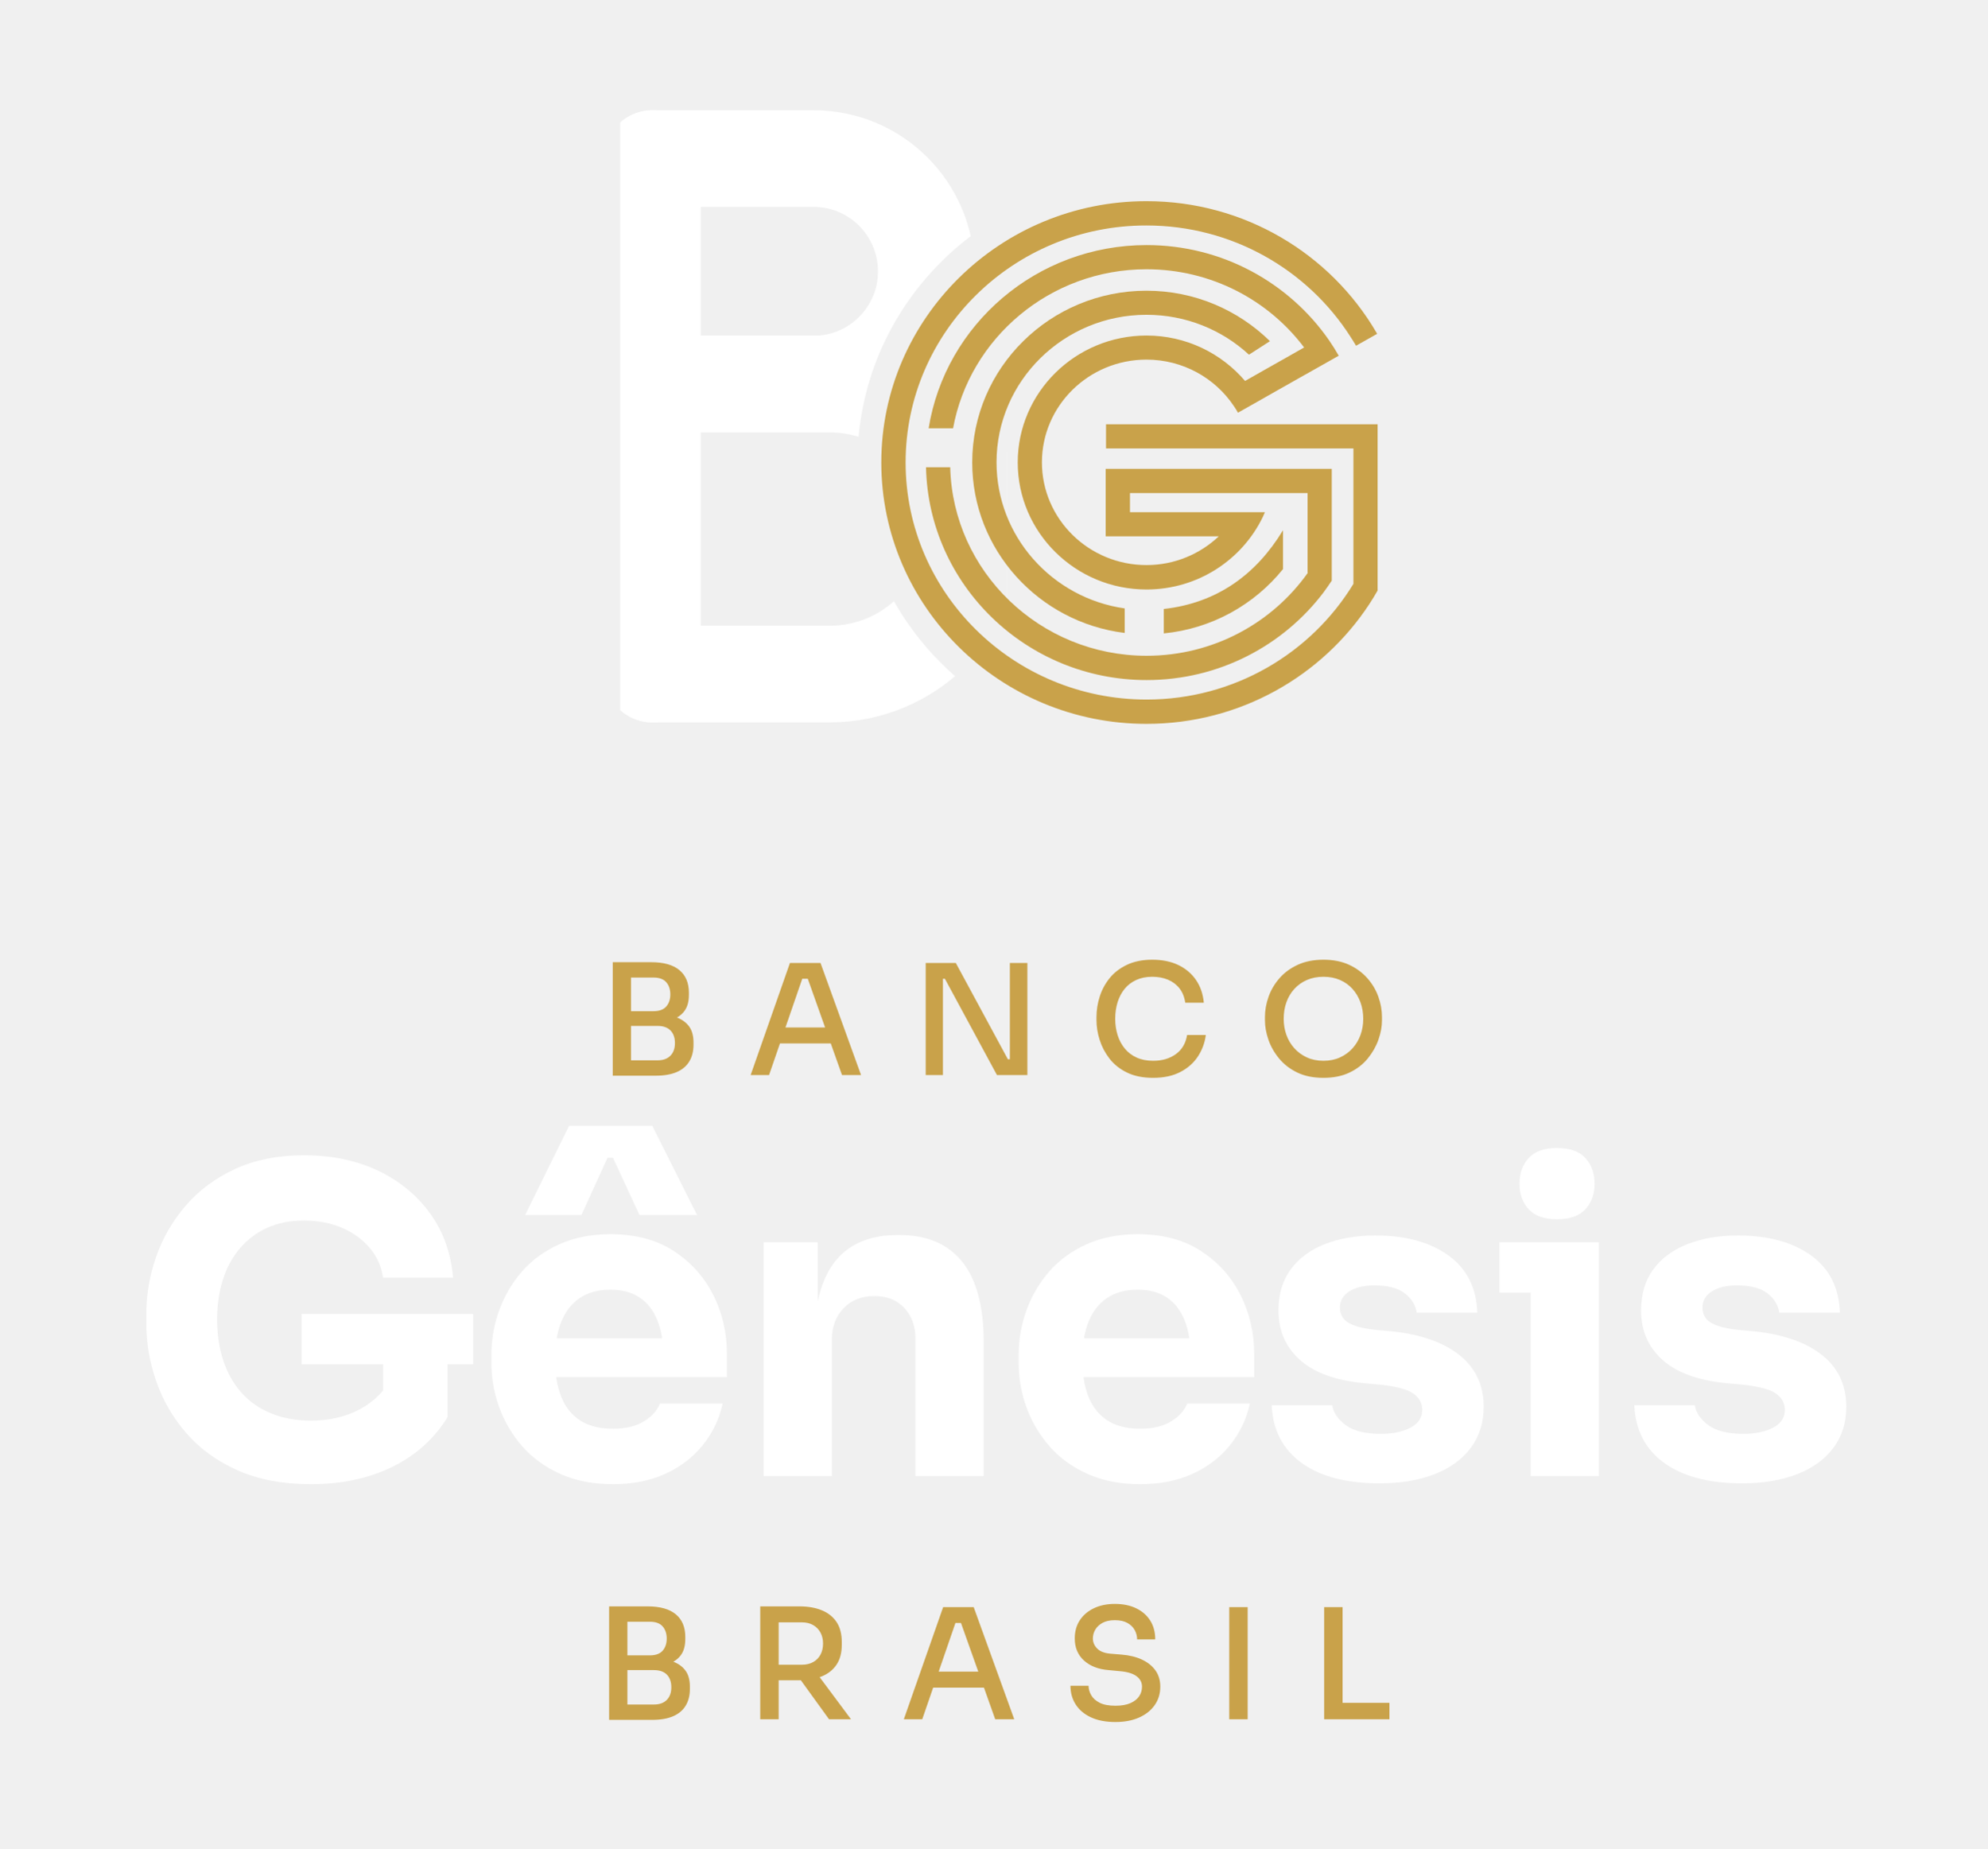
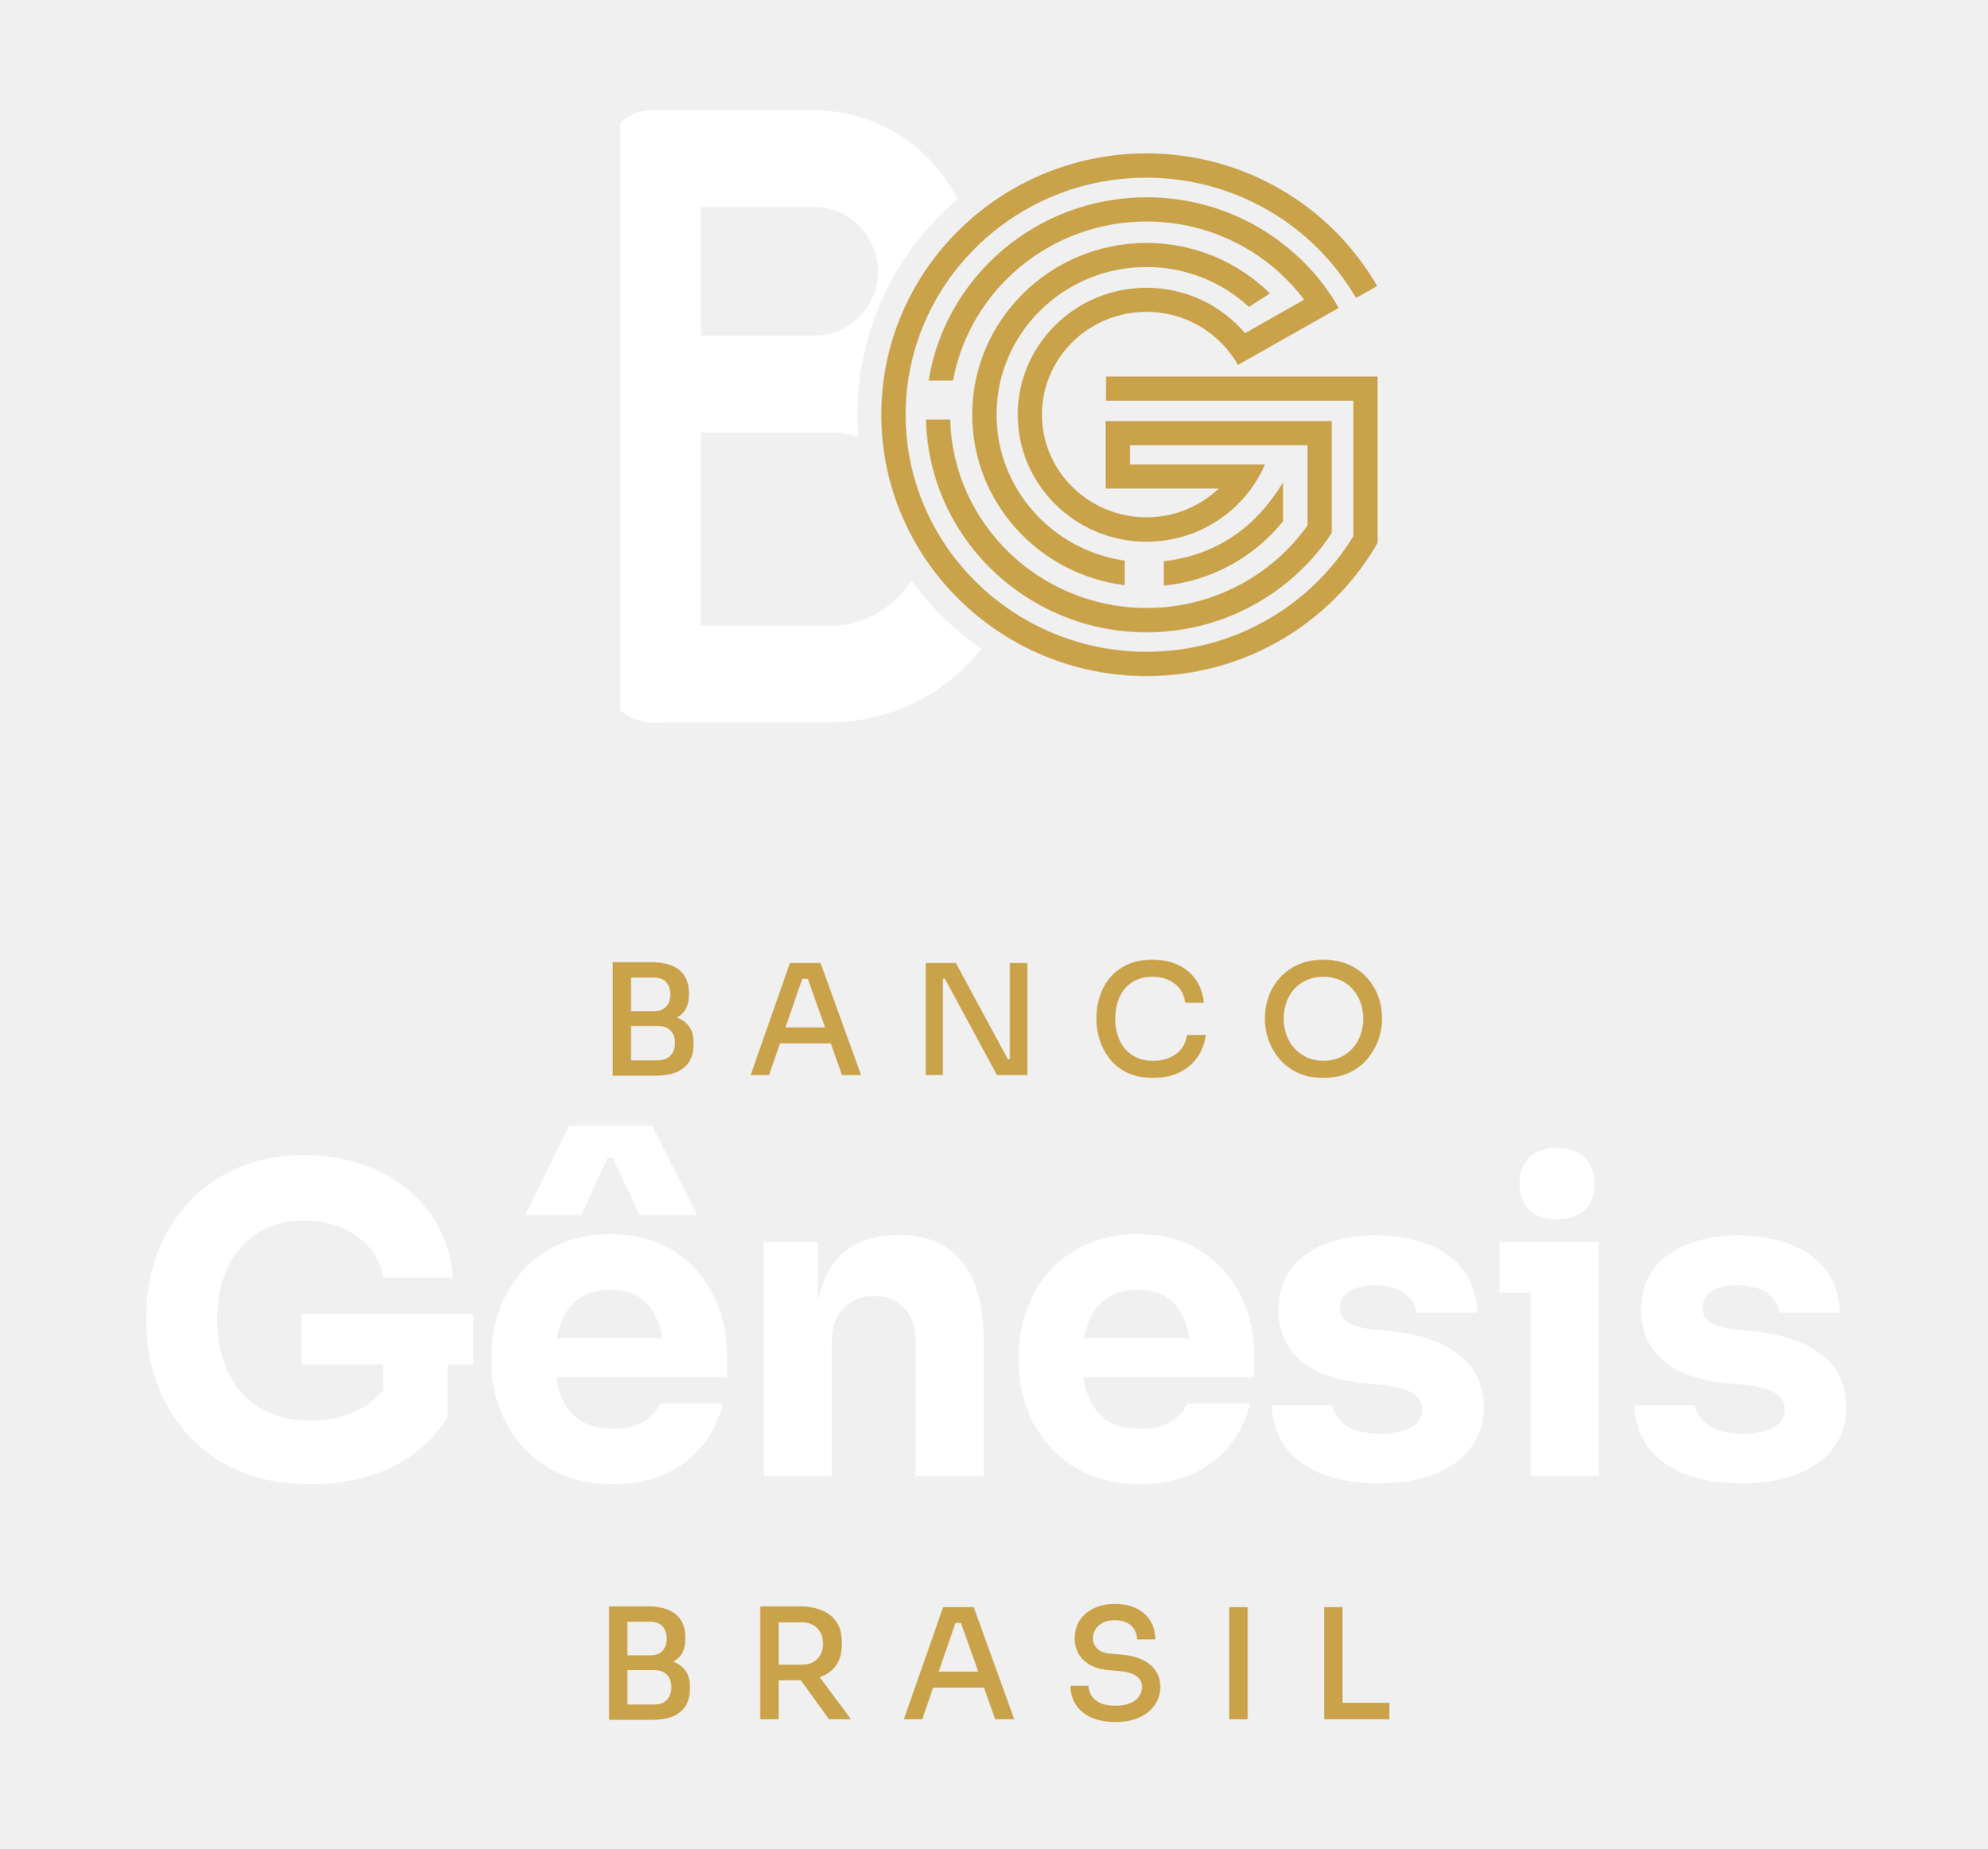
<svg xmlns="http://www.w3.org/2000/svg" width="559" height="520" viewBox="0 0 559 520">
  <g transform="translate(152.82,36.0) scale(1.92)">
    <mask id="m57">
      <rect x="-10" y="-20" width="170" height="130" fill="white" />
-       <g transform="translate(44,6) scale(0.16797)" fill="black" stroke="black" stroke-width="41.7" stroke-linejoin="round">
+       <g transform="translate(44,-1) scale(0.16797)" fill="black" stroke="black" stroke-width="41.7" stroke-linejoin="round">
        <path d="M279.3,383.8v21.3c42-4.1,79.1-25.2,104-56.1v-33.9C359.8,353.9,325.6,378.6,279.3,383.8z M264.2,106.2 c-83.8,0-152,67.2-152,149.8c0,76.3,58.1,139.5,133,148.7v-21.4c-63.2-9-111.8-62.8-111.8-127.4c0-71,58.7-128.7,130.8-128.7 c34.5,0,66,13.2,89.4,34.8l18.3-11.8C344.3,123.1,306.2,106.2,264.2,106.2z" />
        <path d="M465.8,222.7v145c-2.2,4-4.7,7.9-7.2,11.8c-41.2,62.8-112.9,104.5-194.4,104.5 c-127.5,0-231.3-102.2-231.3-228c0-125.7,103.8-227.9,231.3-227.9c85.5,0,160.4,46,200.4,114.3c0.3,0.5,0.5,0.9,0.8,1.4 l-18.4,10.4c-1.6-2.7-3.2-5.3-4.9-7.9c-37.2-58.2-103.1-97-178-97C148.4,49.2,54.1,142,54.1,256c0,114,94.3,206.8,210.2,206.8 c76.5,0,143.6-40.5,180.4-100.9V243.8H228.9v-21.1H465.8z" />
        <path d="M228.7,261.6h197.1v97.5c-2.3,3.5-4.7,6.9-7.2,10.3c-35.1,46.3-91.2,76.4-154.3,76.4 c-104.7,0-190.2-82.9-192.4-185.6h21.1c2.3,91,78.3,164.4,171.3,164.4c58.1,0,109.6-28.6,140.6-72.3l-0.2-0.3v-69.3H249.8v16.7 h117.7c-0.6,1.4-1.3,2.9-1.9,4.3c-18.1,37.3-56.7,63.1-101.4,63.1c-61.9,0-112.3-49.7-112.3-110.8c0-61.1,50.4-110.7,112.3-110.7 c34.5,0,65.3,15.4,86,39.6l16.2-9.2l18.6-10.5l16.7-9.5c-31.2-41.4-81.2-68.2-137.5-68.2c-84.1,0-154.3,60-168.7,138.7H74.2 c14.5-90.5,94.3-159.8,190.1-159.8c66.1,0,124.5,33,159.2,83.1c3,4.4,5.8,8.8,8.4,13.4l-18.4,10.4l-16.7,9.4l-18.4,10.4l-16,9.1 L344,212.6c-1.1-2-2.3-3.9-3.6-5.8c-16.3-24.4-44.4-40.5-76.2-40.5c-50.3,0-91.2,40.2-91.2,89.6c0,49.4,40.9,89.6,91.2,89.6 c24.5,0,46.7-9.6,63.1-25.1h-98.7V261.6z" />
      </g>
    </mask>
    <g mask="url(#m57)">
      <g transform="translate(16,80) scale(1.18) translate(-16,-80)" fill="none" stroke="#ffffff" stroke-width="12" stroke-linecap="round" stroke-linejoin="round">
        <path d="M16 16 V80" />
        <path d="M16 16 H36 a14 14 0 0 1 0 28 H16" />
        <path d="M16 44 H38 a18 18 0 0 1 0 36 H16" />
      </g>
    </g>
-     <g transform="translate(44,6) scale(0.16797)" fill="#c9a24a">
+     <g transform="translate(44,-1) scale(0.16797)" fill="#c9a24a">
      <path d="M279.3,383.8v21.3c42-4.1,79.1-25.2,104-56.1v-33.9C359.8,353.9,325.6,378.6,279.3,383.8z M264.2,106.2 c-83.8,0-152,67.2-152,149.8c0,76.3,58.1,139.5,133,148.7v-21.4c-63.2-9-111.8-62.8-111.8-127.4c0-71,58.7-128.7,130.8-128.7 c34.5,0,66,13.2,89.4,34.8l18.3-11.8C344.3,123.1,306.2,106.2,264.2,106.2z" />
      <path d="M465.8,222.7v145c-2.2,4-4.7,7.9-7.2,11.8c-41.2,62.8-112.9,104.5-194.4,104.5 c-127.5,0-231.3-102.2-231.3-228c0-125.7,103.8-227.9,231.3-227.9c85.5,0,160.4,46,200.4,114.3c0.3,0.5,0.5,0.9,0.8,1.4 l-18.4,10.4c-1.6-2.7-3.2-5.3-4.9-7.9c-37.2-58.2-103.1-97-178-97C148.4,49.2,54.1,142,54.1,256c0,114,94.3,206.8,210.2,206.8 c76.5,0,143.6-40.5,180.4-100.9V243.8H228.9v-21.1H465.8z" />
      <path d="M228.7,261.6h197.1v97.5c-2.3,3.5-4.7,6.9-7.2,10.3c-35.1,46.3-91.2,76.4-154.3,76.4 c-104.7,0-190.2-82.9-192.4-185.6h21.1c2.3,91,78.3,164.4,171.3,164.4c58.1,0,109.6-28.6,140.6-72.3l-0.2-0.3v-69.3H249.8v16.7 h117.7c-0.6,1.4-1.3,2.9-1.9,4.3c-18.1,37.3-56.7,63.1-101.4,63.1c-61.9,0-112.3-49.7-112.3-110.8c0-61.1,50.4-110.7,112.3-110.7 c34.5,0,65.3,15.4,86,39.6l16.2-9.2l18.6-10.5l16.7-9.5c-31.2-41.4-81.2-68.2-137.5-68.2c-84.1,0-154.3,60-168.7,138.7H74.2 c14.5-90.5,94.3-159.8,190.1-159.8c66.1,0,124.5,33,159.2,83.1c3,4.4,5.8,8.8,8.4,13.4l-18.4,10.4l-16.7,9.4l-18.4,10.4l-16,9.1 L344,212.6c-1.1-2-2.3-3.9-3.6-5.8c-16.3-24.4-44.4-40.5-76.2-40.5c-50.3,0-91.2,40.2-91.2,89.6c0,49.4,40.9,89.6,91.2,89.6 c24.5,0,46.7-9.6,63.1-25.1h-98.7V261.6z" />
    </g>
  </g>
  <path fill="#c9a24a" d="M176.638 302.573V298.253H184.975Q187.308 298.253 188.582 296.957Q189.857 295.661 189.857 293.414Q189.857 291.125 188.604 289.85Q187.351 288.576 184.975 288.576H176.638V285.293H184.457Q187.567 285.293 189.943 286.049Q192.319 286.805 193.702 288.533Q195.084 290.261 195.084 293.242V293.846Q195.084 296.611 193.896 298.577Q192.708 300.542 190.354 301.558Q187.999 302.573 184.457 302.573ZM172.361 302.573V270.648H177.502V302.573ZM176.638 287.669V284.429H183.809Q186.271 284.429 187.416 283.111Q188.561 281.794 188.561 279.72Q188.561 277.603 187.416 276.286Q186.271 274.968 183.809 274.968H176.638V270.648H183.161Q188.431 270.648 191.11 272.873Q193.788 275.098 193.788 279.245V279.85Q193.788 282.787 192.427 284.515Q191.066 286.243 188.669 286.956Q186.271 287.669 183.161 287.669Z M211.154 302.4 222.214 270.864H230.81L242.215 302.4H236.858L226.879 274.32L228.996 275.314H223.769L226.015 274.32L216.338 302.4ZM218.326 293.501 219.967 289.008H233.186L234.871 293.501Z M260.402 302.4V270.864H268.87L283.514 297.95H284.94L284.076 298.728V270.864H289.001V302.4H280.447L265.802 275.314H264.377L265.241 274.536V302.4Z M324.382 303.178Q320.062 303.178 317.016 301.687Q313.97 300.197 312.091 297.756Q310.212 295.315 309.326 292.486Q308.441 289.656 308.441 287.021V286.07Q308.441 283.176 309.348 280.325Q310.255 277.474 312.134 275.141Q314.014 272.808 317.016 271.382Q320.018 269.957 324.122 269.957Q328.399 269.957 331.51 271.469Q334.62 272.981 336.456 275.681Q338.292 278.381 338.638 282.053H333.41Q333.065 279.634 331.79 278.014Q330.516 276.394 328.55 275.573Q326.585 274.752 324.122 274.752Q321.574 274.752 319.608 275.659Q317.642 276.566 316.346 278.165Q315.05 279.763 314.381 281.902Q313.711 284.04 313.711 286.589Q313.711 289.008 314.381 291.146Q315.05 293.285 316.39 294.926Q317.729 296.568 319.738 297.475Q321.746 298.382 324.382 298.382Q328.183 298.382 330.775 296.503Q333.367 294.624 333.929 291.125H339.199Q338.767 294.451 336.953 297.194Q335.138 299.938 331.985 301.558Q328.831 303.178 324.382 303.178Z M372.29 303.178Q368.014 303.178 364.925 301.687Q361.836 300.197 359.806 297.734Q357.775 295.272 356.803 292.442Q355.831 289.613 355.831 287.021V286.07Q355.831 283.219 356.846 280.368Q357.862 277.517 359.914 275.162Q361.966 272.808 365.054 271.382Q368.143 269.957 372.29 269.957Q376.438 269.957 379.505 271.382Q382.572 272.808 384.646 275.162Q386.719 277.517 387.734 280.368Q388.75 283.219 388.75 286.07V287.021Q388.75 289.613 387.756 292.442Q386.762 295.272 384.754 297.734Q382.745 300.197 379.634 301.687Q376.524 303.178 372.29 303.178ZM372.29 298.382Q374.882 298.382 376.956 297.432Q379.03 296.482 380.498 294.84Q381.967 293.198 382.723 291.082Q383.479 288.965 383.479 286.589Q383.479 284.083 382.702 281.945Q381.924 279.806 380.477 278.186Q379.03 276.566 376.956 275.659Q374.882 274.752 372.29 274.752Q369.698 274.752 367.625 275.659Q365.551 276.566 364.082 278.186Q362.614 279.806 361.858 281.945Q361.102 284.083 361.102 286.589Q361.102 288.965 361.858 291.082Q362.614 293.198 364.082 294.84Q365.551 296.482 367.625 297.432Q369.698 298.382 372.29 298.382Z" />
  <path fill="#ffffff" d="M87.36 417.48Q75.6 417.48 66.84 413.58Q58.08 409.68 52.38 403.08Q46.68 396.48 43.92 388.44Q41.16 380.4 41.16 372.36V369.72Q41.16 361.44 43.92 353.52Q46.68 345.6 52.26 339.12Q57.84 332.64 66.18 328.8Q74.52 324.96 85.44 324.96Q97.32 324.96 106.44 329.34Q115.56 333.72 121.08 341.46Q126.6 349.2 127.44 359.4H107.76Q107.04 354.6 103.98 351Q100.92 347.4 96.18 345.36Q91.44 343.32 85.44 343.32Q79.68 343.32 75.18 345.36Q70.68 347.4 67.5 351.12Q64.32 354.84 62.7 359.94Q61.08 365.04 61.08 371.16Q61.08 377.52 62.82 382.74Q64.56 387.96 67.92 391.74Q71.28 395.52 76.26 397.56Q81.24 399.6 87.36 399.6Q95.52 399.6 101.52 396.24Q107.52 392.88 110.16 387.36L107.76 400.8V379.92H125.88V398.64Q120.24 407.76 110.34 412.62Q100.44 417.48 87.36 417.48ZM84.84 383.76V369.6H133.08V383.76Z M172.44 417.48Q164.04 417.48 157.62 414.6Q151.2 411.72 146.94 406.86Q142.68 402 140.46 395.94Q138.24 389.88 138.24 383.52V381.12Q138.24 374.52 140.46 368.46Q142.68 362.4 146.88 357.6Q151.08 352.8 157.38 349.98Q163.68 347.16 171.72 347.16Q182.28 347.16 189.54 351.9Q196.8 356.64 200.64 364.26Q204.48 371.88 204.48 380.88V387.36H146.28V376.44H192.84L186.6 381.48Q186.6 375.6 184.92 371.4Q183.24 367.2 179.94 364.98Q176.64 362.76 171.72 362.76Q166.68 362.76 163.2 365.04Q159.72 367.32 157.92 371.7Q156.12 376.08 156.12 382.44Q156.12 388.32 157.8 392.7Q159.48 397.08 163.08 399.48Q166.68 401.88 172.44 401.88Q177.72 401.88 181.08 399.84Q184.44 397.8 185.64 394.8H203.28Q201.84 401.4 197.64 406.56Q193.44 411.72 187.08 414.6Q180.72 417.48 172.44 417.48ZM147.72 341.76 160.08 316.68H183.48L196.08 341.76H179.88L172.44 325.68H170.88L163.56 341.76Z M214.8 415.2V349.44H230.04V377.64H228.96Q228.96 367.56 231.54 360.84Q234.12 354.12 239.4 350.76Q244.68 347.4 252.24 347.4H253.08Q264.6 347.4 270.66 354.9Q276.72 362.4 276.72 377.64V415.2H257.52V376.56Q257.52 371.28 254.4 367.92Q251.28 364.56 246.0 364.56Q240.6 364.56 237.3 367.98Q234.0 371.4 234.0 376.92V415.2Z M320.76 417.48Q312.36 417.48 305.94 414.6Q299.52 411.72 295.26 406.86Q291.0 402 288.78 395.94Q286.56 389.88 286.56 383.52V381.12Q286.56 374.52 288.78 368.46Q291.0 362.4 295.2 357.6Q299.4 352.8 305.7 349.98Q312.0 347.16 320.04 347.16Q330.6 347.16 337.86 351.9Q345.12 356.64 348.96 364.26Q352.8 371.88 352.8 380.88V387.36H294.6V376.44H341.16L334.92 381.48Q334.92 375.6 333.24 371.4Q331.56 367.2 328.26 364.98Q324.96 362.76 320.04 362.76Q315.0 362.76 311.52 365.04Q308.04 367.32 306.24 371.7Q304.44 376.08 304.44 382.44Q304.44 388.32 306.12 392.7Q307.8 397.08 311.4 399.48Q315.0 401.88 320.76 401.88Q326.04 401.88 329.4 399.84Q332.76 397.8 333.96 394.8H351.6Q350.16 401.4 345.96 406.56Q341.76 411.72 335.4 414.6Q329.04 417.48 320.76 417.48Z M388.08 417.24Q374.04 417.24 366.12 411.48Q358.2 405.72 357.72 395.28H374.76Q375.24 398.4 378.54 400.86Q381.84 403.32 388.44 403.32Q393.48 403.32 396.78 401.58Q400.08 399.84 400.08 396.6Q400.08 393.72 397.56 391.98Q395.04 390.24 388.56 389.52L383.4 389.04Q371.52 387.84 365.58 382.44Q359.64 377.04 359.64 368.64Q359.64 361.68 363.12 357Q366.6 352.32 372.78 349.92Q378.96 347.52 386.88 347.52Q399.6 347.52 407.4 353.1Q415.2 358.68 415.56 369.24H398.52Q398.04 366 395.16 363.78Q392.28 361.56 386.64 361.56Q382.2 361.56 379.56 363.24Q376.92 364.92 376.92 367.8Q376.92 370.56 379.2 372Q381.48 373.44 386.64 374.04L391.8 374.52Q403.92 375.84 410.64 381.24Q417.36 386.64 417.36 395.76Q417.36 402.36 413.76 407.22Q410.16 412.08 403.56 414.66Q396.96 417.24 388.08 417.24Z M430.56 415.2V349.44H449.76V415.2ZM421.8 363.6V349.44H449.76V363.6ZM438.0 342.96Q432.6 342.96 430.02 340.14Q427.44 337.32 427.44 333Q427.44 328.56 430.02 325.74Q432.6 322.92 438.0 322.92Q443.4 322.92 445.98 325.74Q448.56 328.56 448.56 333Q448.56 337.32 445.98 340.14Q443.4 342.96 438.0 342.96Z M490.08 417.24Q476.04 417.24 468.12 411.48Q460.2 405.72 459.72 395.28H476.76Q477.24 398.4 480.54 400.86Q483.84 403.32 490.44 403.32Q495.48 403.32 498.78 401.58Q502.08 399.84 502.08 396.6Q502.08 393.72 499.56 391.98Q497.04 390.24 490.56 389.52L485.4 389.04Q473.52 387.84 467.58 382.44Q461.64 377.04 461.64 368.64Q461.64 361.68 465.12 357Q468.6 352.32 474.78 349.92Q480.96 347.52 488.88 347.52Q501.6 347.52 509.4 353.1Q517.2 358.68 517.56 369.24H500.52Q500.04 366 497.16 363.78Q494.28 361.56 488.64 361.56Q484.2 361.56 481.56 363.24Q478.92 364.92 478.92 367.8Q478.92 370.56 481.2 372Q483.48 373.44 488.64 374.04L493.8 374.52Q505.92 375.84 512.64 381.24Q519.36 386.64 519.36 395.76Q519.36 402.36 515.76 407.22Q512.16 412.08 505.56 414.66Q498.96 417.24 490.08 417.24Z" />
  <path fill="#c9a24a" d="M175.622 483.773V479.453H183.96Q186.293 479.453 187.567 478.157Q188.842 476.861 188.842 474.614Q188.842 472.325 187.589 471.05Q186.336 469.776 183.96 469.776H175.622V466.493H183.442Q186.552 466.493 188.928 467.249Q191.304 468.005 192.686 469.733Q194.069 471.461 194.069 474.442V475.046Q194.069 477.811 192.881 479.777Q191.693 481.742 189.338 482.758Q186.984 483.773 183.442 483.773ZM171.346 483.773V451.848H176.486V483.773ZM175.622 468.869V465.629H182.794Q185.256 465.629 186.401 464.311Q187.546 462.994 187.546 460.92Q187.546 458.803 186.401 457.486Q185.256 456.168 182.794 456.168H175.622V451.848H182.146Q187.416 451.848 190.094 454.073Q192.773 456.298 192.773 460.445V461.05Q192.773 463.987 191.412 465.715Q190.051 467.443 187.654 468.156Q185.256 468.869 182.146 468.869Z M213.854 483.6V451.848H219.038V483.6ZM233.208 483.6 223.186 469.733H229.061L239.386 483.6ZM217.354 472.627V468.264H225.562Q227.419 468.264 228.758 467.508Q230.098 466.752 230.81 465.413Q231.523 464.074 231.523 462.302Q231.523 460.574 230.81 459.235Q230.098 457.896 228.758 457.118Q227.419 456.341 225.562 456.341H217.354V451.848H224.87Q228.499 451.848 231.178 452.95Q233.856 454.051 235.325 456.254Q236.794 458.458 236.794 461.914V462.605Q236.794 466.061 235.303 468.264Q233.813 470.467 231.156 471.547Q228.499 472.627 224.87 472.627Z M254.246 483.6 265.306 452.064H273.902L285.307 483.6H279.95L269.971 455.52L272.088 456.514H266.861L269.107 455.52L259.43 483.6ZM261.418 474.701 263.059 470.208H276.278L277.963 474.701Z M313.776 484.378Q309.715 484.378 306.886 483.06Q304.056 481.742 302.587 479.431Q301.118 477.12 301.118 474.182H306.216Q306.216 475.522 306.95 476.818Q307.685 478.114 309.326 478.956Q310.968 479.798 313.776 479.798Q316.325 479.798 317.988 479.064Q319.651 478.33 320.45 477.12Q321.25 475.91 321.25 474.442Q321.25 472.627 319.694 471.482Q318.139 470.338 315.029 470.078L311.875 469.776Q307.512 469.43 304.92 467.076Q302.328 464.722 302.328 460.877Q302.328 457.939 303.732 455.779Q305.136 453.619 307.685 452.388Q310.234 451.157 313.603 451.157Q317.059 451.157 319.608 452.388Q322.157 453.619 323.561 455.844Q324.965 458.069 324.965 461.136H319.867Q319.867 459.754 319.198 458.522Q318.528 457.291 317.146 456.514Q315.763 455.736 313.603 455.736Q311.53 455.736 310.169 456.47Q308.808 457.205 308.117 458.371Q307.426 459.538 307.426 460.877Q307.426 462.475 308.635 463.706Q309.845 464.938 312.35 465.154L315.461 465.413Q318.787 465.672 321.228 466.817Q323.669 467.962 325.03 469.862Q326.39 471.763 326.39 474.442Q326.39 477.379 324.814 479.626Q323.237 481.872 320.407 483.125Q317.578 484.378 313.776 484.378Z M345.787 483.6V452.064H350.971V483.6Z M372.485 483.6V452.064H377.669V483.6ZM376.805 483.6V478.978H390.845V483.6Z" />
</svg>
